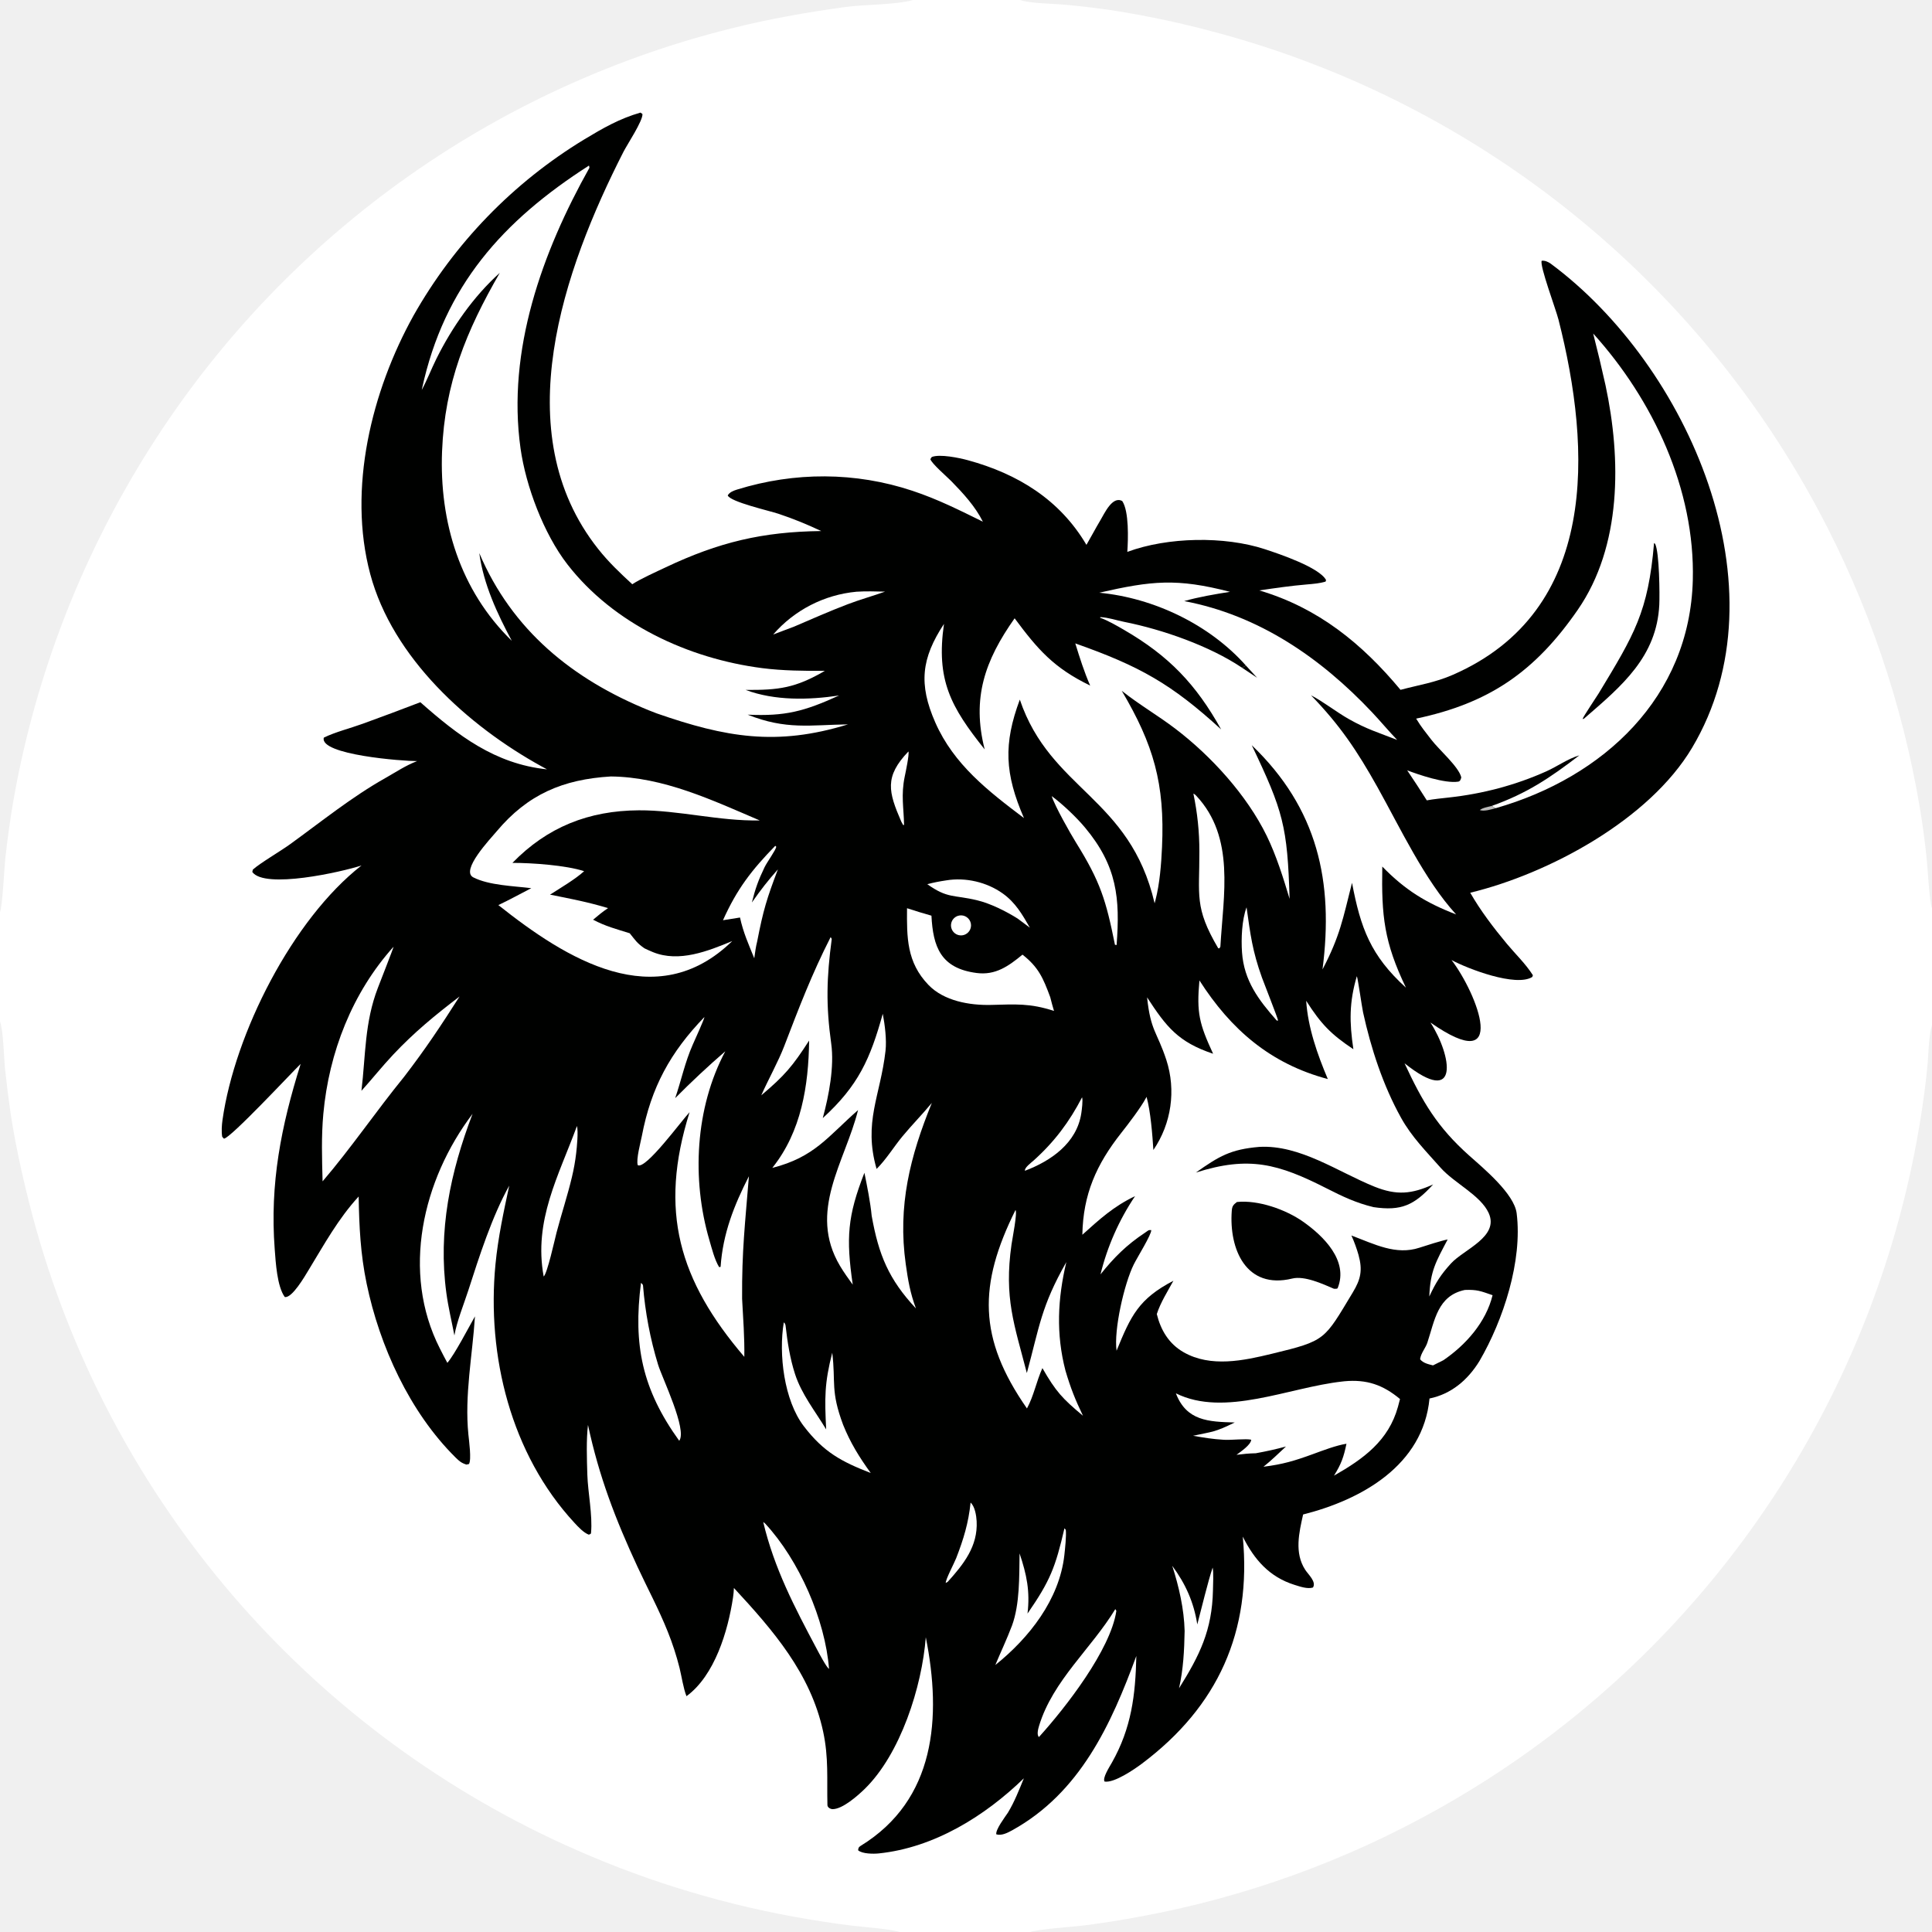
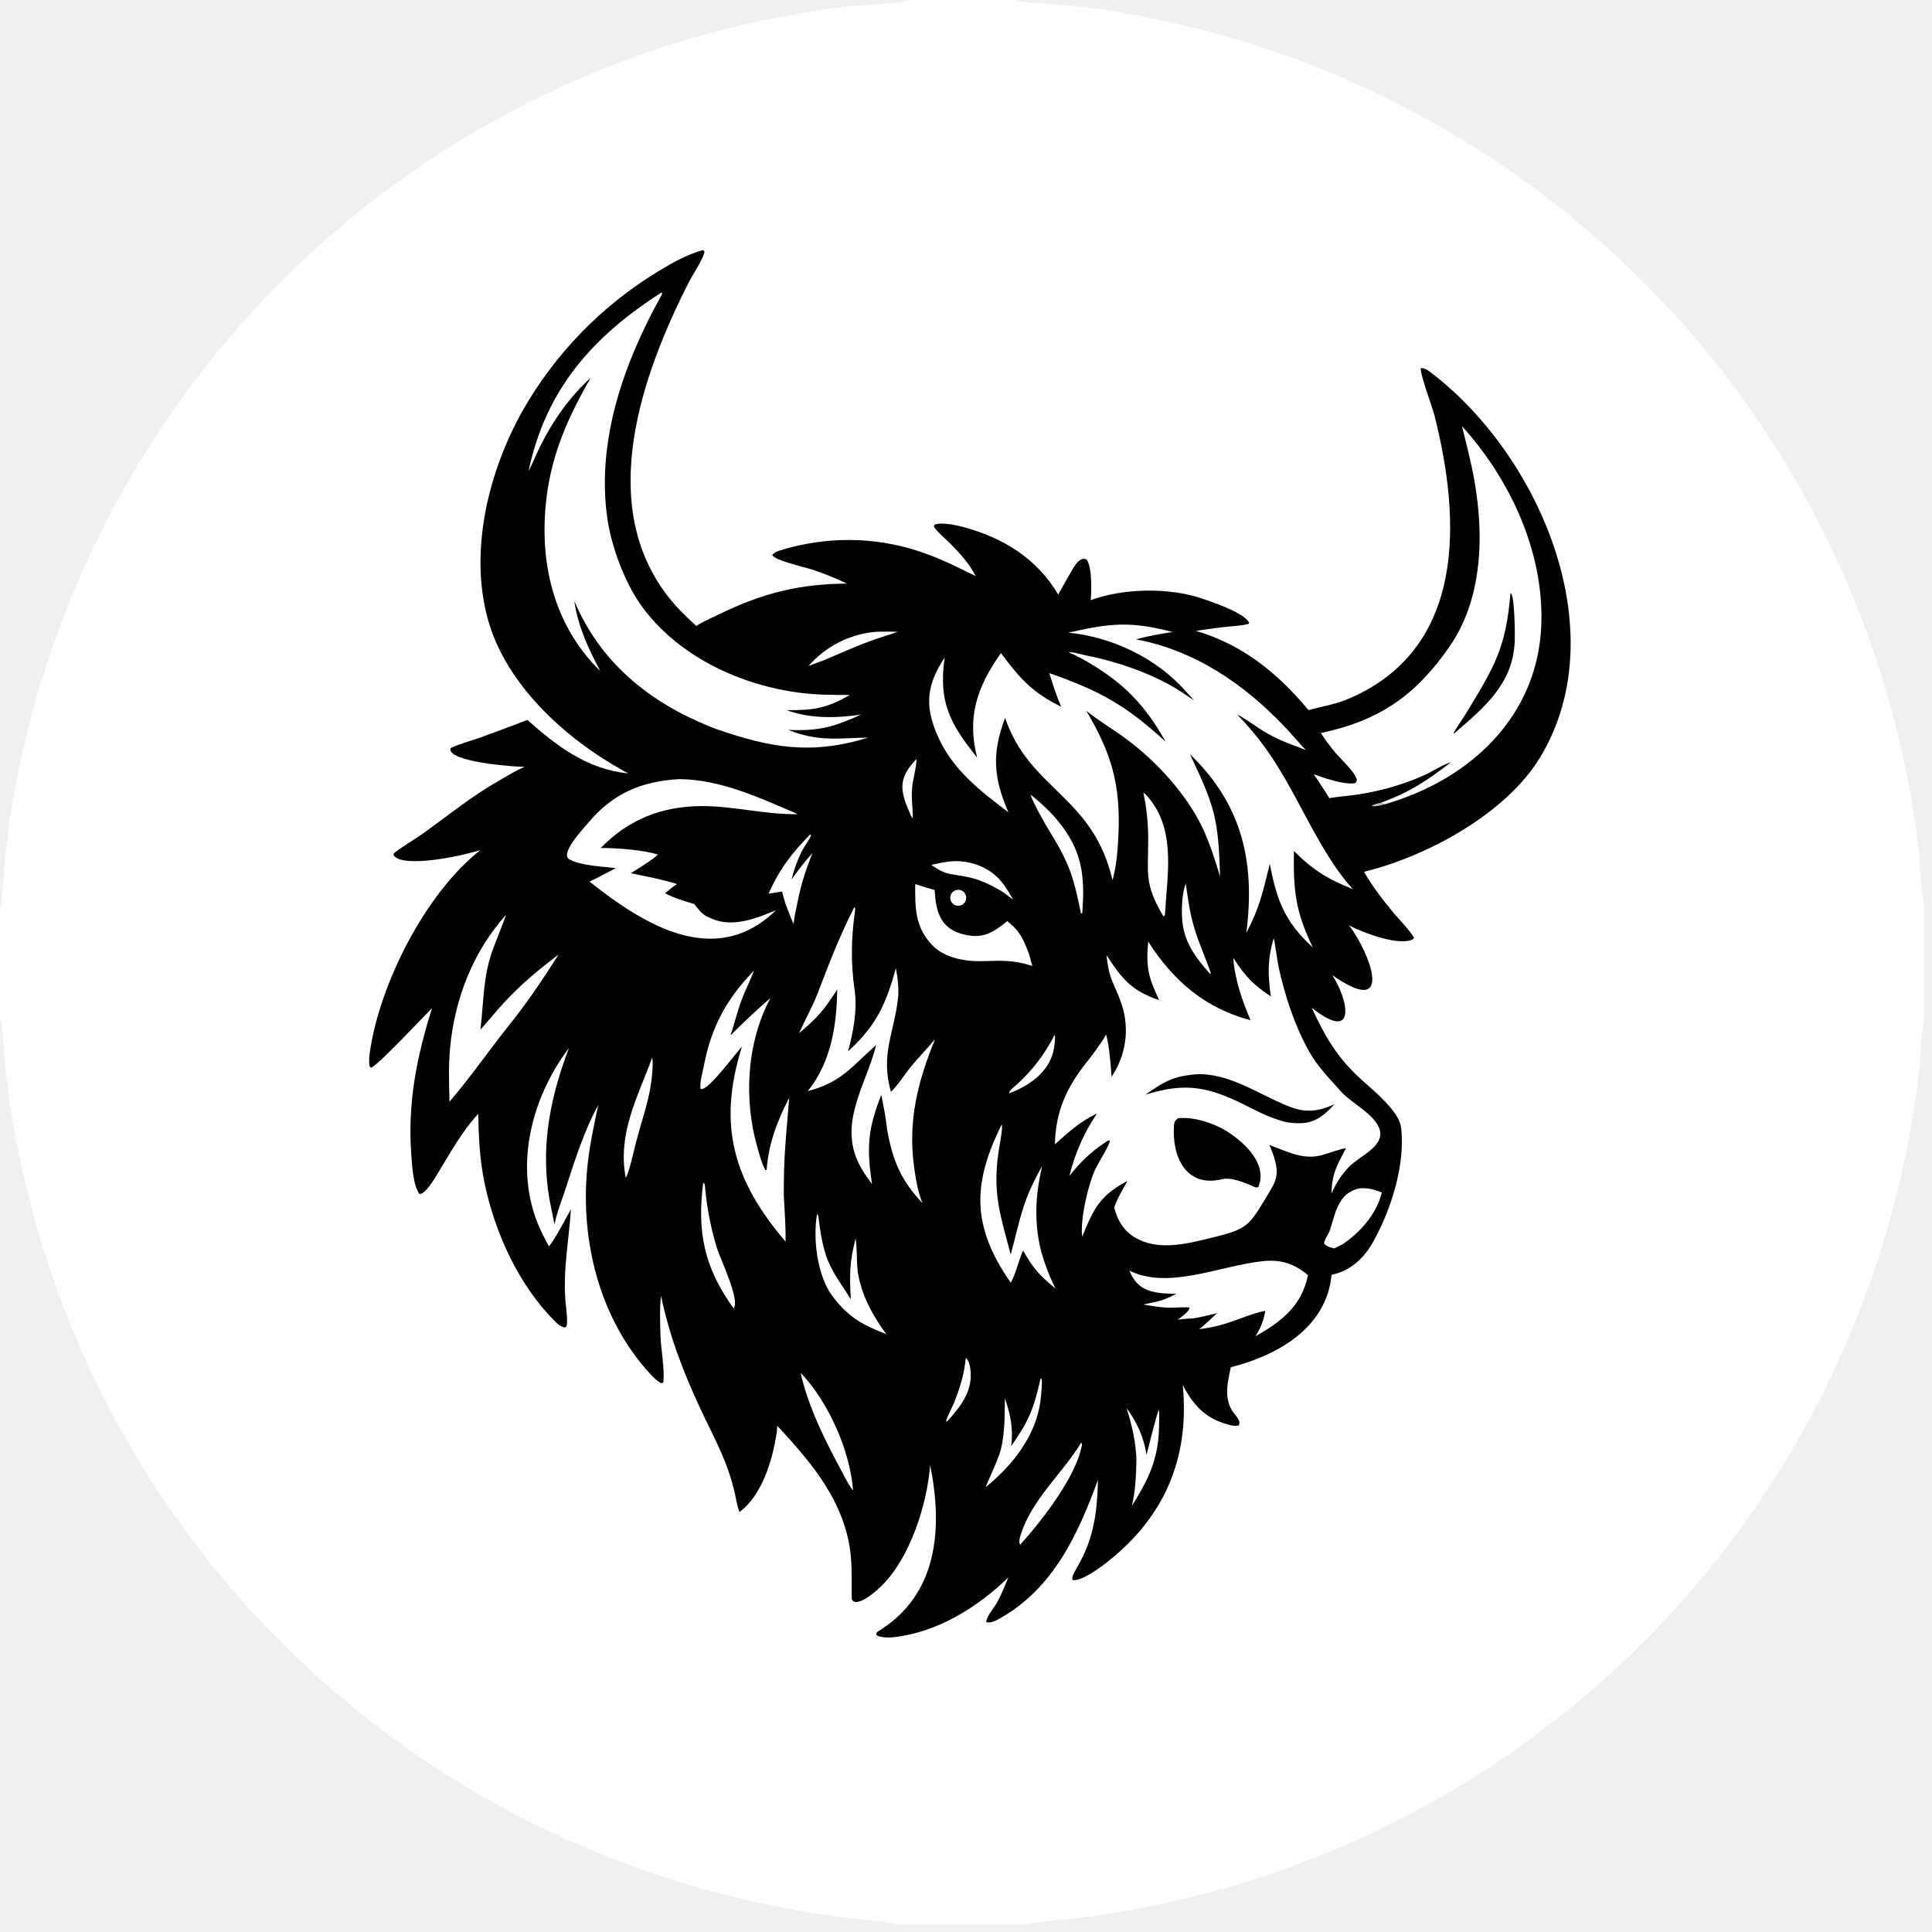
- <svg xmlns="http://www.w3.org/2000/svg" width="455" height="455" viewBox="0 0 455 455" fill="none">
-   <g clip-path="url(#clip0_16_130)">
-     <path d="M215.047 0H240.212C242.472 0.762 246.918 0.825 249.396 1.001C252.132 1.214 254.862 1.492 257.585 1.835C266.112 2.874 276.807 5.071 285.08 7.295C346.375 23.335 398.22 64.178 428.163 120.014C439.905 141.93 447.997 165.613 452.122 190.133C452.797 194.165 453.34 198.218 453.75 202.286C454.003 204.667 454.388 212.378 455 213.914V241.398C454.288 243.621 454.182 247.714 453.997 250.135C453.795 252.572 453.525 255.005 453.19 257.427C451.867 267.408 449.88 277.288 447.24 287.003C431.255 345.805 392.38 395.753 339.302 425.682C317.145 438.207 293.04 446.92 267.995 451.46C263.735 452.237 259.948 452.845 255.735 453.4C252.908 453.775 244.643 454.295 242.645 455H211.834C209.701 454.275 203.322 453.825 200.736 453.515C196.156 452.948 191.593 452.245 187.053 451.415C168.275 448 149.998 442.25 132.647 434.297C72.11 406.61 26.764 353.763 8.593 289.723C6.225 281.348 3.788 270.835 2.495 262.18C1.983 258.625 1.539 255.062 1.162 251.492C0.936 249.207 0.759 242.342 0 240.593V214.816C0.586 213.464 1.011 204.409 1.253 202.137C1.731 197.83 2.322 193.536 3.027 189.26C7.848 161.366 17.788 134.605 32.345 110.326C63.309 58.617 113.572 21.347 172.046 6.738C180.993 4.483 189.846 2.929 198.967 1.666C203.607 1.023 210.862 1.172 215.047 0Z" fill="white" />
-     <path d="M150.834 26.518L151.304 26.849C151.419 28.442 147.712 34.023 146.816 35.781C132.763 63.347 119.116 101.862 140.857 129.265C143.355 132.415 145.943 134.864 148.906 137.595C150.756 136.366 154.671 134.605 156.751 133.62C169.285 127.681 179.593 125.228 193.403 125.063C190.015 123.469 186.891 122.189 183.334 120.998C181.215 120.288 171.975 118.2 171.384 116.672C171.823 115.911 172.731 115.561 173.582 115.297C187.108 111.099 201.453 111.111 214.898 115.59C220.913 117.594 225.912 120.127 231.474 122.86C229.671 119.249 226.815 116.154 224.012 113.288C223.052 112.307 219.396 109.162 219.106 108.127L219.439 107.628C221.316 106.864 225.972 107.848 227.9 108.373C239.726 111.591 249.597 117.693 255.865 128.318C256.978 126.408 258.013 124.423 259.14 122.536C260.12 120.901 261.99 116.708 264.3 118.005C265.915 120.415 265.69 126.994 265.493 129.973C275.02 126.44 288.405 126.234 297.85 129.329C301.3 130.459 310.7 133.625 312.3 136.606L312.185 136.971C310.802 137.388 309.215 137.52 307.775 137.641C304.008 137.956 300.313 138.496 296.573 139.05C310.433 143.144 320.757 151.565 329.832 162.46C334.172 161.3 337.95 160.766 342.203 158.904C376.54 143.876 374.835 105.926 367.04 75.285C366.405 72.79 362.583 62.625 363.075 61.418C363.798 61.299 364.658 61.689 365.225 62.109C397.515 86.058 420.812 138.663 398.487 176.125C388.367 193.107 364.703 205.781 346.25 210.245C348.647 214.442 351.79 218.565 354.888 222.284C356.943 224.749 359.288 226.965 361.01 229.677L360.86 230.087C357.017 232.498 345.695 228.177 341.848 226.094C347.915 234.044 355.635 253.913 336.883 240.812C341.908 248.616 343.915 260.89 330.783 250.415C335.005 259.488 338.465 265.44 346.052 272.188C349.375 275.145 356.605 281.138 357.182 285.728C358.595 296.928 354.057 310.87 348.41 320.555C345.63 325.072 341.723 328.32 336.66 329.358C335.16 345.083 320.685 353.192 306.893 356.672C305.932 360.96 304.803 365.712 307.383 369.69C308.133 370.845 310.06 372.522 309.212 373.87C307.938 374.283 306.135 373.642 304.86 373.245C298.95 371.392 295.378 367.285 292.68 361.88C294.825 384.205 286.873 401.878 268.938 415.345C267.188 416.66 262.438 419.935 260.143 419.575C259.572 418.77 261.263 416.163 261.865 415.095C266.46 406.967 267.415 399.205 267.615 389.992C261.7 406.075 254.398 422.177 238.404 431.033C237.286 431.65 235.84 432.387 234.632 431.995C234.437 430.883 236.633 428 237.368 426.902C238.897 424.39 240.009 421.527 241.126 418.805C231.962 427.695 220.036 435.135 206.956 436.495C205.69 436.628 203.062 436.608 202.094 435.755C202.158 435.268 202.152 435.045 202.666 434.73C220.334 423.91 221.806 404.477 218.031 385.587C217.129 397.25 212.072 413.112 203.604 421.342C202.068 422.835 198.43 426.09 196.067 426.068C195.57 426.048 194.88 425.685 194.866 425.115C194.715 418.925 195.185 413.992 193.855 407.8C190.914 394.105 182.04 383.913 172.84 373.978C172.813 374.743 172.742 375.503 172.627 376.258C171.437 384.128 168.33 394.595 161.67 399.467C160.935 397.603 160.53 394.825 160.035 392.793C159.302 389.888 158.374 387.033 157.255 384.253C155.122 378.927 152.546 374.182 150.149 369.017C144.921 357.752 141.069 347.702 138.476 335.585C138.054 339.107 138.208 343.56 138.324 347.337C138.448 351.387 139.586 356.878 139.192 361.008C139.165 361.298 138.987 361.287 138.668 361.427C137.439 360.965 136.172 359.592 135.284 358.635C120.333 342.467 114.598 319.31 116.688 297.737C117.299 291.445 118.619 285.333 119.932 279.225C115.878 286.468 112.836 296 110.304 303.858C109.255 307.113 107.569 311.238 107.017 314.508C106.379 311.195 105.582 307.908 105.13 304.587C103.124 289.862 106.042 276.083 111.291 262.315C99.478 277.92 94.475 299.612 103.569 317.533C104.155 318.688 104.735 319.825 105.356 320.962C107.117 318.917 110.316 312.72 111.856 310.015C111.264 319.228 109.376 328.568 110.308 337.828C110.456 339.298 111.074 343.777 110.448 344.785L109.845 344.92C108.652 344.54 108.16 344.113 107.265 343.228C96.483 332.553 89.397 316.997 86.346 302.302C84.884 295.26 84.591 288.853 84.466 281.785C79.624 287.065 76.389 293.013 72.68 299.095C71.824 300.5 68.784 305.803 67.063 305.453C65.251 302.963 64.933 297.305 64.696 294.185C63.525 278.753 66.203 265.215 70.807 250.56C68.629 252.67 54.269 268.095 52.734 268.165L52.332 267.72C52.125 266.505 52.228 264.978 52.4 263.763C55.283 243.396 68.894 216.508 85.139 203.822C80.513 205.351 62.291 209.447 59.417 205.353L59.553 204.792C61.259 203.257 66.015 200.485 68.278 198.849C75.708 193.475 82.768 187.738 90.764 183.228C93.302 181.796 95.464 180.315 98.23 179.243C95.032 179.27 75.169 177.783 76.261 173.72C78.866 172.422 82.606 171.476 85.413 170.452C89.955 168.796 94.486 167.124 98.996 165.38C107.831 173.192 116.573 179.915 128.821 181.186L127.556 180.495C110.163 170.912 92.465 154.881 87.198 135.206C81.818 115.108 87.534 92.07 97.373 74.346C107.009 57.288 120.864 42.991 137.611 32.826C141.975 30.192 145.893 27.936 150.834 26.518Z" fill="#000100" />
-     <path d="M319.545 229.898C319.793 230.416 320.728 237.119 321.015 238.43C322.87 246.896 325.712 255.605 329.932 263.198C332.415 267.71 335.9 271.193 339.24 274.975C342.48 278.643 348.67 281.47 350.59 285.665C353.155 291.273 344.74 294.235 341.723 297.547C339.325 300.18 338.175 301.982 336.612 305.332C336.835 299.305 338.197 297.122 340.932 291.902C339.507 292.17 335.875 293.32 334.297 293.842C328.742 295.677 323.698 293.005 318.263 290.967C318.88 292.275 319.568 294.2 319.94 295.545C320.945 299.17 320.448 301.3 318.595 304.367C311.79 315.64 312.35 315.723 299.517 318.828C292.887 320.433 285.15 322.105 278.763 318.467C275.268 316.478 273.362 313.243 272.435 309.473C273.297 306.783 274.975 304.138 276.345 301.63C268.165 305.89 266.317 309.878 262.96 318.105C262.28 313.21 264.755 302.342 267.003 297.8C267.833 296.122 271.212 290.718 271.125 289.698C270.408 289.62 270.418 289.82 269.635 290.328C265.333 293.178 262.352 296.14 259.172 300.133C260.782 293.558 263.538 287.318 267.315 281.7C262.285 284.095 258.975 287.125 254.902 290.793C255.072 281.255 258.225 274.205 264.068 266.805C265.725 264.707 268.647 260.89 269.867 258.61L270.022 258.315C270.977 261.75 271.398 267.232 271.63 270.83C275.875 264.615 277.002 256.788 274.685 249.628C272.465 242.893 270.99 242.86 270.145 234.884C274.675 241.818 277.44 245.403 285.695 248.167C282.438 241.114 281.778 238.54 282.473 230.899C289.888 242.47 299.182 250.522 312.71 254.125C310.25 248.31 308.022 241.999 307.617 235.692C311.112 241.177 313.47 243.598 318.73 247.098C317.778 240.734 317.735 236.039 319.545 229.898Z" fill="white" />
-     <path d="M291.307 283.08C296.335 282.555 302.815 284.85 306.89 287.717C311.668 291.08 317.635 296.887 315.04 303.337C314.938 303.592 314.415 303.512 314.17 303.52C311.455 302.35 307.223 300.4 304.323 301.108C293.46 303.753 289.415 294.175 290.092 285.145C290.172 284.087 290.422 283.742 291.307 283.08Z" fill="#000100" />
-     <path d="M296.585 270.1C306.205 269.575 315.127 276.01 323.677 279.458C328.937 281.575 332.463 281.218 337.513 278.945C333.073 283.803 330.068 285.268 323.445 284.285C319.348 283.283 316.2 281.793 312.465 279.89C301.015 274.06 294.147 272.175 281.642 276.143C287.11 272.293 289.787 270.678 296.585 270.1Z" fill="#000100" />
-     <path d="M258.86 139.588C271.255 136.771 277.112 136.129 289.675 139.381C286.207 139.925 282.243 140.595 278.885 141.562C296.48 144.891 311.04 154.924 323.135 167.753C325.14 169.88 327.035 172.173 329.043 174.252C324.605 172.518 321.918 171.752 317.635 169.334C314.885 167.78 311.288 165.016 308.753 163.747C315.55 170.771 319.59 176.773 324.402 185.381C329.732 194.916 335.472 207.226 342.925 215.354C335.817 212.615 330.935 209.621 325.538 204.081C325.33 215.719 325.958 221.874 331.105 232.598C322.765 225.009 320.44 218.56 318.41 207.908C316.275 216.348 315.58 220.45 311.46 228.311C314.132 207.644 310.335 190.402 294.8 175.501C302.202 191.025 303.202 194.58 303.71 211.688C302.237 206.78 300.575 201.461 298.325 196.849C293.653 187.277 285.248 178.045 276.795 171.612C272.623 168.436 268.49 166.096 264.177 162.685C271.657 175.341 274.353 184.555 273.665 199.497C273.48 203.542 273.13 208.093 272.11 212.027C272.05 212.262 271.985 212.497 271.92 212.731C266.075 187.673 247.428 186.127 240.173 164.761C236.291 175.194 236.617 182.22 241.153 192.665C232.785 186.348 224.627 180.063 220.266 170.144C216.284 161.088 217.002 155.023 222.314 146.934C220.416 160.131 223.879 166.454 231.9 176.492C228.83 164.435 231.925 155.561 238.953 145.614C244.397 152.95 248.179 157.311 256.745 161.456C255.34 158.267 254.27 154.856 253.238 151.526C268.405 156.873 275.89 161.078 287.587 171.78C281.685 161.17 275.292 154.467 264.685 148.321C263.085 147.393 260.785 146.056 259.075 145.484L259.147 145.333C261.112 145.441 262.893 146.084 264.785 146.46C273.725 148.238 284.893 152.122 292.515 157.261L293.42 156.74C284.84 147.073 271.697 140.8 258.86 139.588Z" fill="white" />
-     <path d="M293.42 156.74L296.052 159.615L292.515 157.26L293.42 156.74Z" fill="#000100" />
-     <path d="M138.71 38.992C138.723 39.053 138.837 39.475 138.815 39.514C127.677 59.377 119.354 82.515 122.589 105.601C123.835 114.491 128.06 125.717 133.607 132.885C144.497 146.957 162.139 155.118 179.522 157.352C184.327 157.97 189.433 158.01 194.253 157.992C187.367 162.02 183.394 162.547 175.597 162.477C182.443 165.055 190.496 164.866 197.613 163.792C189.385 167.544 184.934 168.719 176.077 168.309C185.125 171.937 190.88 170.72 199.706 170.596C182.888 175.786 170.856 173.643 154.668 168.011C154.045 167.779 153.425 167.538 152.81 167.288C134.84 159.977 120.58 148.405 112.874 130.256C113.88 137.611 117.076 144.464 120.529 150.914C108.339 139.049 103.451 122.924 104.109 106.271C104.741 90.291 109.811 77.92 117.702 64.26C111.53 69.797 106.434 77.113 102.775 84.492C101.563 86.935 100.614 89.447 99.325 91.838L99.391 91.522C104.623 67.367 118.402 52.017 138.71 38.992Z" fill="white" />
-     <path d="M375.203 78.546C389.278 94.122 399.235 115.214 398.668 136.655C397.938 164.156 377.672 183.08 352.247 190.333L351.3 189.811C359.587 186.85 364.975 183.241 371.95 177.889C369.253 178.679 366.73 180.512 364.155 181.666C356.892 184.919 349.143 186.957 341.233 187.817C339.598 187.995 337.6 188.196 336.022 188.491C334.52 186.108 332.98 183.75 331.402 181.417C334.052 182.43 340.268 184.569 343.408 184.085C343.933 184.004 344.03 183.471 344.142 183.088C343.59 180.593 338.82 176.51 337.03 174.134C335.645 172.298 334.818 171.391 333.513 169.24C350.7 165.61 361.472 158.22 371.557 143.64C381.957 128.609 381.835 108.142 378.105 90.7C377.203 86.633 376.238 82.581 375.203 78.546Z" fill="white" />
-     <path d="M389.543 127.88L389.8 128.089C390.805 130.081 390.887 140.085 390.777 142.399C390.185 154.669 381.947 161.539 373.242 169.07C372.987 169.324 373.152 169.21 372.71 169.346C372.787 168.854 375.94 164.222 376.51 163.281C384.905 149.399 388.163 144.147 389.543 127.88Z" fill="#000100" />
-     <path d="M143.863 182.863C156.264 182.995 167.7 188.427 178.92 193.217C169.408 193.413 159.743 190.781 150.453 190.835C138.646 190.903 128.885 194.781 120.683 203.215C125.256 203.207 133.297 203.77 137.566 205.169C135.55 207.027 131.952 209.145 129.535 210.697C134.387 211.664 138.481 212.439 143.197 213.866C141.846 214.774 140.928 215.548 139.679 216.599C142.664 218.177 145.108 218.783 148.304 219.789C149.64 221.45 150.033 222.142 151.783 223.342C152.445 223.662 153.115 223.962 153.795 224.242C159.921 226.716 166.713 224.004 172.447 221.628C154.482 239.115 133.306 225.828 117.368 213.153C119.809 212.01 122.688 210.428 125.123 209.173C120.984 208.659 115.157 208.516 111.47 206.628C108.366 205.039 115.478 197.561 116.963 195.792C124.271 187.083 132.577 183.533 143.863 182.863Z" fill="white" />
-     <path d="M195.624 220.689L195.882 221.123C194.674 230.2 194.486 236.691 195.755 245.759C196.515 251.19 195.219 257.988 193.767 263.323C202.142 255.683 204.949 249.383 207.899 238.753C208.394 241.352 208.841 244.869 208.546 247.477C207.344 258.085 203.273 264.268 206.443 275.293C208.753 273 210.486 270.088 212.572 267.575C214.825 264.863 217.195 262.472 219.454 259.742C214.311 272.385 211.381 283.97 213.314 297.733C213.844 301.505 214.353 304.515 215.71 308.15C209.298 301.285 206.931 295.552 205.283 286.307C204.988 283.177 204.199 279.27 203.575 276.198C199.58 286.425 199.229 291.535 200.826 302.547C199.773 301.085 198.766 299.7 197.842 298.15C190.158 285.252 199.026 273.662 202.079 261.432C194.927 267.7 191.859 272.502 181.88 275.05C188.741 266.49 190.418 255.665 190.555 245.057C186.641 251.127 184.796 253.3 179.285 257.957C180.91 254.27 183.268 250.075 184.684 246.388C188.179 237.289 191.169 229.437 195.624 220.689Z" fill="white" />
-     <path d="M165.905 239.508C165.867 240.012 163.61 244.981 163.155 246.009C161.302 250.197 160.469 254.355 159.01 258.62C162.798 254.79 166.733 251.11 170.808 247.59C163.713 260.938 162.86 277.728 167.065 292.062C167.645 294.037 168.306 296.722 169.369 298.425L169.707 298.348C170.235 290.528 172.878 283.863 176.376 277.008C175.488 288.048 174.692 294.575 174.771 305.865C175.009 310.285 175.372 315.157 175.291 319.547C159.921 301.547 155.078 285.21 162.402 261.93C160.479 263.955 152.1 275.46 150.199 274.41C149.765 273.045 150.877 269.03 151.169 267.5C153.345 256.112 157.859 247.82 165.905 239.508Z" fill="white" />
-     <path d="M316.135 325.353C316.29 325.33 316.445 325.313 316.6 325.3C321.898 324.81 325.707 326.145 329.71 329.48C329.555 330.093 329.395 330.703 329.228 331.313C327.01 339.308 321.118 343.57 314.163 347.53C315.873 344.798 316.458 343.138 317.1 340.013C314.68 340.395 311.59 341.58 309.217 342.448C304.865 344.035 302.142 344.855 297.555 345.428C299.31 344.043 301.193 342.208 302.853 340.665C300.278 341.353 298.372 341.773 295.747 342.253C294.055 342.29 292.9 342.41 291.21 342.62C292.217 341.853 294.58 340.298 294.67 339.063C293.463 338.768 290.025 339.185 288.245 339.08C285.477 338.915 283.688 338.603 280.97 338.135C285.678 337.115 286 337.348 290.793 335.003C284.62 334.838 279.417 334.645 276.93 328.138C288.422 333.848 303.52 326.735 316.135 325.353Z" fill="white" />
-     <path d="M92.69 222.953C92.692 223.188 89.403 231.579 88.983 232.673C85.852 240.809 86.124 248.477 85.124 256.89C87.664 254.085 89.957 251.18 92.599 248.373C97.577 243.085 102.487 239.062 108.225 234.685C103.792 241.64 100.239 246.998 95.178 253.585C88.57 261.695 82.651 270.415 75.972 278.215C75.832 272.832 75.656 267.675 76.149 262.302C77.474 247.865 82.95 233.785 92.69 222.953Z" fill="white" />
-     <path d="M239.157 284.965C239.64 285.567 238.397 291.827 238.219 293.08C236.425 305.722 238.876 311.932 241.829 323.362C244.805 312.412 245.196 307.66 251.128 297.233C249.078 305.9 248.675 314.142 250.928 322.81C252.155 326.945 253.193 329.55 255.045 333.42C250.2 329.365 248.689 327.76 245.493 322.198C244.071 325.338 243.476 328.733 241.854 331.698C230.321 315.15 230.395 302.605 239.157 284.965Z" fill="white" />
-     <path d="M213.611 213.893C215.516 214.518 217.433 215.103 219.362 215.648C219.736 222.981 221.531 228.051 230.019 229.149C234.448 229.722 237.505 227.54 240.804 224.824C244.625 227.817 245.689 230.407 247.337 234.838C247.571 235.876 247.934 237.046 248.226 238.083C242.51 236.227 239.203 236.527 233.374 236.666C228.34 236.786 222.303 235.739 218.665 231.964C213.501 226.606 213.56 220.731 213.611 213.893Z" fill="white" />
-     <path d="M184.592 311.422C184.843 311.65 184.97 311.865 185.011 312.225C185.451 316.063 186.037 319.9 187.231 323.59C188.784 328.39 191.991 332.348 194.568 336.635C194.204 329.263 194.152 325.793 195.999 318.575C196.867 325.688 195.53 327.445 198.57 335.573C200.271 339.8 202.401 343.235 205.068 346.902C198.183 344.237 193.97 341.987 189.299 335.875C184.651 329.795 183.333 318.9 184.592 311.422Z" fill="white" />
-     <path d="M344.983 303.793C347.908 303.683 348.723 304.065 351.513 305.027C349.958 311.39 345.232 316.72 339.93 320.34L337.483 321.56C336.368 321.275 335.145 321.022 334.445 320.11C334.615 318.682 335.717 317.52 336.155 316.2C337.892 310.938 338.57 305.138 344.983 303.793Z" fill="white" />
-     <path d="M281.05 186.903C281.43 187.093 281.445 187.107 281.733 187.414C290.923 197.215 288.103 210.787 287.408 222.947L287.182 223.349L286.892 223.309C281.217 213.66 282.5 210.885 282.462 200.535C282.47 195.954 281.995 191.385 281.05 186.903Z" fill="white" />
-     <path d="M179.748 358.457C179.908 358.562 180.059 358.657 180.191 358.797C188.204 367.437 194.358 381.535 195.243 393.055C194.589 392.592 192.845 389.265 192.348 388.33C187.103 378.46 182.338 369.372 179.748 358.457Z" fill="white" />
-     <path d="M250.688 359.92L250.997 360.28C251.167 361.652 250.825 364.778 250.663 366.25C249.49 376.702 242.383 385.732 234.408 392.122C235.767 388.86 237.056 386.205 238.344 382.81C240.189 377.757 240.028 371.26 240.116 365.842C241.798 370.832 242.609 374.763 241.986 380.01C247.343 372.263 248.554 369.108 250.688 359.92Z" fill="white" />
-     <path d="M247.683 187.485C250.258 189.387 253.512 192.477 255.542 194.912C263.07 203.946 263.81 211.503 262.967 222.566L262.58 222.499C260.475 212.035 259.167 207.688 253.42 198.451C252.05 196.252 248.438 189.872 247.683 187.485Z" fill="white" />
-     <path d="M182.583 199.19L182.809 199.413C182.733 200.185 180.669 202.977 180.051 204.258C178.618 207.223 177.862 209.341 177.075 212.539C179.264 209.43 180.71 207.557 183.199 204.746C180.578 211.664 179.767 214.289 178.327 221.688C177.987 223.016 177.829 224.33 177.635 225.685C176.278 222.333 175.058 219.669 174.277 216.082C172.951 216.309 171.598 216.51 170.267 216.721C173.561 209.363 177.031 204.883 182.583 199.19Z" fill="white" />
-     <path d="M262.668 378.953L262.908 379.38C261.578 388.48 251.02 402.085 244.676 409.085C244.102 408.557 244.507 407.105 244.723 406.397C247.981 395.742 257.018 388.265 262.668 378.953Z" fill="white" />
-     <path d="M150.956 302.128C151.134 302.268 151.415 302.49 151.435 302.75C151.945 309.052 153.133 315.35 154.984 321.39C155.943 324.52 161.904 336.74 159.962 339.315C151.25 327.215 149.078 316.795 150.956 302.128Z" fill="white" />
-     <path d="M135.878 265.177C136.223 266.535 135.861 270.13 135.698 271.55C135.476 273.457 135.139 275.347 134.69 277.215C133.68 281.497 132.204 285.955 131.082 290.237C130.639 291.93 128.883 299.957 128.039 300.622C125.616 287.432 131.578 276.92 135.878 265.177Z" fill="white" />
-     <path d="M285.587 369.177C285.835 370.262 285.685 373.283 285.66 374.538C285.465 383.948 282.51 389.865 277.672 397.603C278.69 393.068 278.902 388.723 278.99 384.095C278.862 378.95 277.645 373.642 276.073 368.767C279.215 373 281.16 377.375 281.97 382.562C282.955 378.847 284.49 372.425 285.587 369.177Z" fill="white" />
-     <path d="M222.841 207.335C227.4 206.577 232.401 207.74 236.151 210.419C239.158 212.567 240.754 215.36 242.54 218.476L239.621 216.303C236.848 214.572 233.282 212.781 230.097 212.016C224.576 210.69 223.188 211.663 218.385 208.232C220.061 207.799 221.127 207.596 222.841 207.335Z" fill="white" />
-     <path d="M201.706 139.355C203.978 139.206 206.163 139.286 208.434 139.335C205.515 140.379 202.49 141.214 199.607 142.316C195.401 143.922 191.195 145.771 187.056 147.556L182.084 149.434C187.083 143.673 194.112 140.063 201.706 139.355Z" fill="white" />
-     <path d="M293.573 213.676C294.48 220.091 294.933 223.918 297.193 230.214C297.768 231.81 300.843 239.529 301.003 240.351L300.683 240.346C296.42 235.511 292.97 230.98 292.503 224.268C292.283 221.077 292.46 216.678 293.573 213.676Z" fill="white" />
-     <path d="M254.837 258.422C255.07 259.155 254.78 261.335 254.655 262.17C253.6 269.245 247.441 273.433 241.39 275.723C241.194 275.04 242.864 273.812 243.438 273.297C248.302 268.925 251.852 264.2 254.837 258.422Z" fill="white" />
-     <path d="M228.58 353.87C229.587 354.767 229.934 356.905 230.006 358.25C230.322 364.17 226.907 368.418 223.184 372.545L222.727 372.793C222.7 371.94 224.738 368.12 225.192 366.948C226.925 362.475 228.082 358.685 228.58 353.87Z" fill="white" />
-     <path d="M213.942 176.977C214.178 177.629 213.287 181.85 213.078 182.847C212.153 187.257 212.851 190.308 212.912 194.272L212.702 194.309L212.262 193.509C209.232 186.508 208.227 182.936 213.942 176.977Z" fill="white" />
-     <path d="M225.602 215.687C226.784 215.307 228.059 215.908 228.518 217.061C228.977 218.215 228.463 219.526 227.343 220.062C226.548 220.442 225.608 220.347 224.905 219.817C224.202 219.287 223.852 218.409 223.999 217.54C224.146 216.672 224.764 215.957 225.602 215.687Z" fill="white" />
-     <path d="M352.247 190.333C351.185 190.622 349.525 191.145 348.51 190.783C349.073 190.249 350.475 190.017 351.3 189.811L352.247 190.333Z" fill="#BCBCBB" />
-   </g>
-   <defs>
-     <clipPath id="clip0_16_130">
-       <rect width="455" height="455" fill="white" />
-     </clipPath>
-   </defs>
+ <svg xmlns="http://www.w3.org/2000/svg" width="103" height="103" viewBox="0 0 103 103" fill="none">
+   <path d="M48.49 0H54.165C54.674 0.172 55.677 0.186 56.236 0.226C56.853 0.274 57.468 0.336 58.082 0.414C60.005 0.648 62.417 1.144 64.282 1.645C78.103 5.262 89.793 14.471 96.545 27.062C99.193 32.004 101.018 37.344 101.948 42.873C102.1 43.782 102.222 44.696 102.315 45.613C102.372 46.15 102.459 47.889 102.597 48.235V54.432C102.436 54.933 102.412 55.856 102.371 56.402C102.325 56.952 102.264 57.5 102.189 58.047C101.89 60.297 101.442 62.525 100.847 64.715C97.243 77.975 88.477 89.237 76.508 95.986C71.512 98.81 66.077 100.775 60.429 101.798C59.469 101.974 58.615 102.111 57.665 102.236C57.027 102.32 55.164 102.438 54.713 102.597H47.766C47.285 102.433 45.846 102.332 45.264 102.262C44.231 102.134 43.202 101.975 42.178 101.788C37.944 101.018 33.823 99.722 29.91 97.928C16.26 91.685 6.035 79.769 1.938 65.329C1.404 63.44 0.854 61.07 0.563 59.118C0.447 58.317 0.347 57.513 0.262 56.708C0.211 56.193 0.171 54.645 0 54.251V48.438C0.132 48.133 0.228 46.092 0.283 45.579C0.39 44.608 0.524 43.64 0.683 42.676C1.77 36.386 4.011 30.352 7.293 24.877C14.275 13.217 25.609 4.814 38.794 1.519C40.812 1.011 42.808 0.66 44.865 0.376C45.911 0.231 47.547 0.264 48.49 0Z" fill="white" />
+   <path d="M37.468 13.333L37.553 13.393C37.574 13.68 36.905 14.687 36.744 15.004C34.209 19.977 31.747 26.924 35.669 31.868C36.119 32.436 36.586 32.878 37.121 33.37C37.454 33.149 38.161 32.831 38.536 32.653C40.797 31.582 42.656 31.14 45.147 31.11C44.536 30.822 43.973 30.591 43.331 30.376C42.949 30.248 41.282 29.872 41.175 29.596C41.255 29.459 41.418 29.396 41.572 29.348C44.012 28.591 46.6 28.593 49.025 29.401C50.11 29.762 51.012 30.219 52.015 30.712C51.69 30.061 51.175 29.503 50.669 28.986C50.496 28.809 49.836 28.241 49.784 28.055L49.844 27.965C50.183 27.827 51.023 28.004 51.37 28.099C53.504 28.68 55.284 29.78 56.415 31.697C56.616 31.352 56.802 30.994 57.006 30.654C57.182 30.359 57.52 29.603 57.937 29.837C58.228 30.271 58.187 31.458 58.152 31.996C59.87 31.358 62.285 31.321 63.989 31.879C64.611 32.083 66.307 32.654 66.595 33.192L66.575 33.258C66.325 33.333 66.039 33.357 65.779 33.379C65.099 33.435 64.433 33.533 63.758 33.633C66.258 34.371 68.121 35.89 69.758 37.856C70.541 37.647 71.222 37.55 71.989 37.214C78.183 34.503 77.876 27.658 76.47 22.13C76.355 21.68 75.666 19.847 75.755 19.629C75.885 19.607 76.04 19.678 76.142 19.754C81.967 24.074 86.17 33.563 82.143 40.321C80.317 43.384 76.048 45.67 72.719 46.476C73.152 47.233 73.719 47.977 74.278 48.647C74.648 49.092 75.071 49.492 75.382 49.981L75.355 50.055C74.662 50.49 72.619 49.71 71.925 49.335C73.02 50.769 74.412 54.353 71.03 51.99C71.936 53.398 72.298 55.612 69.929 53.722C70.691 55.359 71.315 56.432 72.684 57.65C73.283 58.183 74.587 59.264 74.692 60.092C74.946 62.112 74.128 64.627 73.109 66.375C72.608 67.189 71.903 67.775 70.99 67.963C70.719 70.799 68.108 72.262 65.62 72.89C65.447 73.663 65.243 74.52 65.708 75.238C65.844 75.446 66.191 75.749 66.038 75.992C65.808 76.067 65.483 75.951 65.253 75.879C64.187 75.545 63.543 74.804 63.056 73.829C63.443 77.856 62.008 81.044 58.773 83.474C58.457 83.711 57.601 84.302 57.187 84.237C57.084 84.092 57.389 83.621 57.497 83.429C58.326 81.963 58.498 80.562 58.535 78.9C57.468 81.802 56.15 84.706 53.265 86.304C53.063 86.415 52.803 86.548 52.585 86.477C52.55 86.276 52.946 85.757 53.078 85.559C53.354 85.105 53.555 84.589 53.756 84.098C52.103 85.701 49.952 87.044 47.592 87.289C47.364 87.313 46.89 87.309 46.715 87.156C46.727 87.067 46.726 87.027 46.818 86.971C50.005 85.019 50.271 81.513 49.59 78.106C49.427 80.21 48.515 83.071 46.988 84.556C46.711 84.825 46.054 85.412 45.628 85.408C45.538 85.404 45.414 85.339 45.411 85.236C45.384 84.12 45.469 83.23 45.229 82.113C44.698 79.642 43.098 77.804 41.438 76.011C41.433 76.149 41.42 76.287 41.4 76.423C41.185 77.842 40.624 79.731 39.423 80.61C39.291 80.273 39.217 79.772 39.128 79.406C38.996 78.882 38.828 78.366 38.627 77.865C38.242 76.904 37.777 76.048 37.345 75.117C36.402 73.085 35.707 71.272 35.239 69.086C35.163 69.721 35.191 70.524 35.212 71.206C35.234 71.936 35.439 72.927 35.368 73.672C35.363 73.724 35.331 73.722 35.274 73.748C35.052 73.664 34.824 73.416 34.663 73.244C31.966 70.327 30.932 66.15 31.309 62.258C31.419 61.123 31.657 60.021 31.894 58.919C31.163 60.225 30.614 61.945 30.157 63.362C29.968 63.95 29.664 64.694 29.564 65.284C29.449 64.686 29.305 64.093 29.224 63.494C28.862 60.838 29.388 58.352 30.335 55.869C28.204 58.684 27.302 62.597 28.942 65.829C29.048 66.038 29.153 66.243 29.265 66.448C29.582 66.079 30.159 64.961 30.437 64.473C30.33 66.135 29.99 67.82 30.158 69.49C30.185 69.755 30.296 70.564 30.183 70.745L30.074 70.77C29.859 70.701 29.77 70.624 29.609 70.465C27.664 68.539 26.386 65.733 25.835 63.082C25.572 61.812 25.519 60.656 25.496 59.381C24.623 60.333 24.039 61.406 23.37 62.503C23.216 62.757 22.668 63.713 22.357 63.65C22.03 63.201 21.973 62.181 21.93 61.618C21.719 58.834 22.202 56.392 23.032 53.748C22.64 54.129 20.049 56.911 19.772 56.924L19.7 56.844C19.662 56.624 19.681 56.349 19.712 56.13C20.232 52.456 22.687 47.606 25.618 45.317C24.783 45.593 21.496 46.332 20.978 45.593L21.002 45.492C21.31 45.215 22.168 44.715 22.576 44.42C23.916 43.451 25.19 42.416 26.632 41.602C27.09 41.344 27.48 41.077 27.979 40.883C27.402 40.888 23.819 40.62 24.016 39.887C24.486 39.653 25.161 39.482 25.667 39.298C26.486 38.999 27.304 38.697 28.117 38.383C29.711 39.792 31.288 41.005 33.498 41.234L33.269 41.109C30.132 39.38 26.939 36.489 25.989 32.94C25.019 29.314 26.05 25.158 27.825 21.961C29.563 18.884 32.062 16.305 35.083 14.471C35.87 13.996 36.577 13.589 37.468 13.333Z" fill="#000100" />
+   <path d="M67.902 50.021C67.947 50.114 68.115 51.324 68.167 51.56C68.502 53.087 69.015 54.658 69.776 56.028C70.224 56.842 70.853 57.47 71.455 58.152C72.039 58.814 73.156 59.324 73.502 60.081C73.965 61.092 72.447 61.627 71.903 62.224C71.47 62.699 71.263 63.024 70.981 63.629C71.021 62.541 71.267 62.148 71.76 61.206C71.503 61.254 70.848 61.462 70.563 61.556C69.561 61.887 68.651 61.405 67.671 61.037C67.782 61.273 67.906 61.62 67.973 61.863C68.155 62.517 68.065 62.901 67.731 63.455C66.503 65.488 66.604 65.503 64.289 66.063C63.093 66.353 61.698 66.654 60.545 65.998C59.915 65.639 59.571 65.055 59.404 64.375C59.56 63.89 59.862 63.413 60.109 62.961C58.634 63.729 58.3 64.448 57.695 65.933C57.572 65.05 58.019 63.089 58.424 62.27C58.574 61.967 59.184 60.992 59.168 60.808C59.038 60.794 59.04 60.83 58.899 60.922C58.123 61.436 57.585 61.97 57.012 62.691C57.302 61.505 57.799 60.379 58.48 59.366C57.573 59.798 56.976 60.344 56.241 61.006C56.272 59.285 56.841 58.014 57.895 56.679C58.194 56.3 58.721 55.612 58.941 55.2L58.969 55.147C59.141 55.767 59.217 56.756 59.259 57.405C60.025 56.284 60.228 54.872 59.81 53.58C59.409 52.365 59.143 52.359 58.991 50.92C59.808 52.171 60.307 52.818 61.796 53.317C61.208 52.044 61.089 51.58 61.215 50.202C62.552 52.289 64.229 53.742 66.669 54.391C66.225 53.342 65.824 52.204 65.751 51.066C66.381 52.056 66.806 52.492 67.755 53.124C67.583 51.976 67.576 51.129 67.902 50.021Z" fill="white" />
+   <path d="M62.808 59.614C63.715 59.52 64.884 59.934 65.619 60.451C66.481 61.058 67.558 62.105 67.09 63.269C67.071 63.315 66.977 63.3 66.933 63.302C66.443 63.09 65.679 62.739 65.156 62.866C63.197 63.343 62.467 61.616 62.589 59.987C62.604 59.796 62.649 59.734 62.808 59.614Z" fill="#000100" />
+   <path d="M63.76 57.273C65.496 57.178 67.105 58.339 68.648 58.961C69.597 59.343 70.232 59.279 71.143 58.869C70.342 59.745 69.8 60.009 68.606 59.832C67.867 59.651 67.299 59.382 66.625 59.039C64.559 57.987 63.321 57.647 61.065 58.363C62.051 57.669 62.534 57.377 63.76 57.273Z" fill="#000100" />
+   <path d="M56.955 33.73C59.191 33.222 60.248 33.106 62.514 33.693C61.888 33.791 61.173 33.912 60.568 34.086C63.742 34.687 66.368 36.496 68.55 38.811C68.911 39.194 69.253 39.608 69.615 39.983C68.815 39.67 68.33 39.532 67.558 39.096C67.061 38.815 66.413 38.317 65.955 38.088C67.181 39.355 67.91 40.438 68.778 41.99C69.74 43.711 70.775 45.931 72.12 47.397C70.838 46.903 69.957 46.363 68.983 45.364C68.946 47.463 69.059 48.574 69.987 50.508C68.483 49.139 68.064 47.976 67.697 46.054C67.312 47.577 67.187 48.317 66.444 49.735C66.926 46.007 66.241 42.896 63.438 40.208C64.774 43.009 64.954 43.65 65.046 46.736C64.78 45.851 64.48 44.891 64.074 44.059C63.231 42.333 61.715 40.667 60.191 39.507C59.438 38.934 58.692 38.512 57.914 37.896C59.264 40.179 59.75 41.842 59.626 44.537C59.593 45.267 59.529 46.087 59.345 46.797C59.334 46.84 59.323 46.882 59.311 46.924C58.257 42.404 54.893 42.125 53.584 38.271C52.884 40.153 52.943 41.42 53.761 43.304C52.252 42.165 50.78 41.031 49.993 39.242C49.275 37.608 49.404 36.514 50.363 35.055C50.02 37.436 50.645 38.576 52.092 40.387C51.538 38.212 52.096 36.611 53.364 34.817C54.346 36.14 55.028 36.927 56.574 37.675C56.32 37.099 56.127 36.484 55.941 35.883C58.677 36.848 60.027 37.606 62.137 39.537C61.073 37.623 59.919 36.414 58.006 35.305C57.717 35.138 57.302 34.897 56.994 34.793L57.007 34.766C57.361 34.786 57.683 34.902 58.024 34.97C59.637 35.29 61.651 35.991 63.026 36.918L63.19 36.824C61.642 35.08 59.271 33.949 56.955 33.73Z" fill="white" />
+   <path d="M63.189 36.824L63.664 37.343L63.026 36.918L63.189 36.824Z" fill="#000100" />
+   <path d="M35.281 15.583C35.283 15.595 35.304 15.671 35.3 15.678C33.291 19.261 31.79 23.434 32.373 27.599C32.598 29.203 33.36 31.228 34.361 32.521C36.325 35.059 39.508 36.531 42.643 36.934C43.51 37.046 44.431 37.053 45.301 37.05C44.058 37.776 43.342 37.871 41.935 37.859C43.17 38.324 44.623 38.29 45.907 38.096C44.422 38.773 43.62 38.985 42.022 38.911C43.654 39.565 44.692 39.346 46.284 39.323C43.251 40.26 41.08 39.873 38.16 38.857C38.047 38.815 37.936 38.772 37.825 38.727C34.583 37.408 32.011 35.32 30.621 32.047C30.802 33.373 31.379 34.61 32.002 35.773C29.803 33.633 28.921 30.724 29.04 27.72C29.154 24.837 30.068 22.606 31.492 20.142C30.378 21.14 29.459 22.46 28.799 23.791C28.58 24.232 28.409 24.685 28.177 25.116L28.189 25.059C29.132 20.702 31.618 17.933 35.281 15.583Z" fill="white" />
+   <path d="M77.942 22.719C80.481 25.528 82.277 29.333 82.175 33.201C82.043 38.162 78.388 41.576 73.801 42.884L73.63 42.79C75.125 42.256 76.097 41.605 77.355 40.639C76.869 40.782 76.414 41.112 75.949 41.32C74.639 41.907 73.241 42.275 71.814 42.43C71.519 42.462 71.159 42.498 70.874 42.552C70.603 42.122 70.326 41.696 70.041 41.276C70.519 41.458 71.64 41.844 72.207 41.757C72.301 41.742 72.319 41.646 72.339 41.577C72.24 41.127 71.379 40.39 71.056 39.962C70.806 39.63 70.657 39.467 70.422 39.079C73.522 38.424 75.465 37.091 77.285 34.461C79.161 31.75 79.138 28.057 78.466 24.911C78.303 24.177 78.129 23.447 77.942 22.719Z" fill="white" />
+   <path d="M80.529 31.618L80.576 31.656C80.757 32.015 80.772 33.82 80.752 34.237C80.645 36.45 79.159 37.69 77.589 39.048C77.543 39.094 77.573 39.074 77.493 39.098C77.507 39.009 78.075 38.174 78.178 38.004C79.692 35.5 80.28 34.552 80.529 31.618Z" fill="#000100" />
+   <path d="M36.211 41.536C38.448 41.56 40.511 42.54 42.535 43.404C40.819 43.439 39.075 42.965 37.4 42.974C35.27 42.987 33.509 43.686 32.029 45.208C32.854 45.206 34.305 45.308 35.075 45.56C34.711 45.895 34.062 46.277 33.626 46.557C34.502 46.732 35.24 46.871 36.091 47.129C35.847 47.293 35.681 47.432 35.456 47.622C35.995 47.907 36.435 48.016 37.012 48.197C37.253 48.497 37.324 48.622 37.64 48.839C37.759 48.896 37.88 48.95 38.002 49.001C39.108 49.447 40.333 48.958 41.367 48.529C38.127 51.684 34.307 49.287 31.431 47C31.872 46.794 32.391 46.509 32.83 46.282C32.084 46.19 31.033 46.164 30.367 45.823C29.808 45.537 31.091 44.188 31.358 43.869C32.677 42.297 34.175 41.657 36.211 41.536Z" fill="white" />
+   <path d="M45.548 48.36L45.595 48.438C45.377 50.075 45.343 51.246 45.572 52.882C45.709 53.862 45.475 55.088 45.213 56.05C46.724 54.672 47.23 53.536 47.763 51.618C47.852 52.087 47.932 52.722 47.879 53.192C47.662 55.106 46.928 56.221 47.5 58.21C47.916 57.796 48.229 57.271 48.605 56.818C49.012 56.328 49.439 55.897 49.847 55.405C48.919 57.685 48.391 59.775 48.739 62.258C48.835 62.938 48.927 63.481 49.172 64.137C48.015 62.898 47.588 61.864 47.291 60.197C47.237 59.632 47.095 58.927 46.983 58.373C46.262 60.218 46.199 61.14 46.487 63.126C46.297 62.862 46.115 62.612 45.948 62.333C44.562 60.006 46.162 57.916 46.713 55.709C45.422 56.84 44.869 57.706 43.069 58.166C44.307 56.622 44.609 54.669 44.634 52.755C43.928 53.851 43.595 54.242 42.601 55.083C42.894 54.417 43.319 53.661 43.575 52.996C44.205 51.354 44.745 49.938 45.548 48.36Z" fill="white" />
+   <path d="M40.187 51.755C40.18 51.846 39.773 52.742 39.691 52.927C39.357 53.683 39.206 54.433 38.943 55.202C39.627 54.511 40.337 53.847 41.072 53.212C39.792 55.62 39.638 58.649 40.396 61.235C40.501 61.591 40.62 62.075 40.812 62.383L40.873 62.369C40.968 60.958 41.445 59.756 42.076 58.519C41.916 60.511 41.772 61.688 41.786 63.725C41.829 64.522 41.895 65.401 41.88 66.193C39.108 62.946 38.234 59.999 39.555 55.799C39.208 56.164 37.697 58.24 37.354 58.05C37.276 57.804 37.476 57.08 37.529 56.804C37.921 54.75 38.736 53.254 40.187 51.755Z" fill="white" />
+   <path d="M67.287 67.24C67.315 67.236 67.343 67.233 67.371 67.231C68.326 67.142 69.014 67.383 69.736 67.985C69.708 68.095 69.679 68.205 69.649 68.315C69.249 69.757 68.186 70.526 66.931 71.241C67.24 70.748 67.345 70.448 67.461 69.885C67.024 69.954 66.467 70.167 66.039 70.324C65.254 70.61 64.763 70.758 63.935 70.861C64.252 70.612 64.591 70.281 64.891 70.002C64.426 70.126 64.083 70.202 63.609 70.289C63.304 70.295 63.096 70.317 62.791 70.355C62.972 70.216 63.399 69.936 63.415 69.713C63.197 69.66 62.577 69.735 62.256 69.716C61.757 69.687 61.434 69.63 60.944 69.546C61.793 69.362 61.851 69.404 62.715 68.981C61.602 68.951 60.663 68.916 60.215 67.742C62.288 68.772 65.011 67.489 67.287 67.24Z" fill="white" />
+   <path d="M26.98 48.768C26.98 48.81 26.387 50.324 26.311 50.522C25.746 51.989 25.795 53.372 25.615 54.89C26.073 54.384 26.487 53.86 26.963 53.354C27.861 52.4 28.747 51.674 29.782 50.885C28.983 52.139 28.342 53.106 27.429 54.294C26.237 55.757 25.169 57.33 23.964 58.737C23.939 57.766 23.907 56.836 23.996 55.866C24.235 53.262 25.223 50.722 26.98 48.768Z" fill="white" />
+   <path d="M53.401 59.955C53.488 60.063 53.264 61.193 53.232 61.418C52.908 63.699 53.35 64.819 53.883 66.881C54.42 64.906 54.49 64.049 55.56 62.167C55.191 63.731 55.118 65.218 55.524 66.781C55.746 67.527 55.933 67.997 56.267 68.695C55.393 67.964 55.12 67.674 54.544 66.671C54.288 67.237 54.18 67.85 53.887 68.385C51.807 65.4 51.821 63.137 53.401 59.955Z" fill="white" />
+   <path d="M48.793 47.134C49.136 47.247 49.482 47.352 49.83 47.45C49.898 48.773 50.221 49.688 51.752 49.886C52.551 49.989 53.103 49.596 53.698 49.106C54.387 49.646 54.579 50.113 54.877 50.912C54.919 51.099 54.984 51.31 55.037 51.498C54.006 51.163 53.409 51.217 52.358 51.242C51.45 51.264 50.361 51.075 49.705 50.394C48.773 49.427 48.784 48.367 48.793 47.134Z" fill="white" />
+   <path d="M43.558 64.727C43.603 64.768 43.626 64.807 43.633 64.872C43.713 65.564 43.819 66.256 44.034 66.922C44.314 67.788 44.893 68.502 45.358 69.275C45.292 67.945 45.282 67.319 45.616 66.017C45.772 67.3 45.531 67.618 46.079 69.084C46.386 69.846 46.77 70.466 47.252 71.127C46.01 70.647 45.249 70.241 44.407 69.138C43.569 68.041 43.331 66.076 43.558 64.727Z" fill="white" />
+   <path d="M72.491 63.351C73.019 63.331 73.165 63.4 73.669 63.574C73.388 64.721 72.536 65.683 71.579 66.336L71.138 66.556C70.937 66.504 70.716 66.459 70.59 66.294C70.621 66.037 70.82 65.827 70.898 65.589C71.212 64.64 71.334 63.593 72.491 63.351Z" fill="white" />
+   <path d="M60.958 42.265C61.027 42.3 61.029 42.302 61.081 42.357C62.739 44.125 62.23 46.574 62.105 48.767L62.064 48.84L62.012 48.832C60.988 47.092 61.22 46.591 61.213 44.724C61.214 43.898 61.129 43.074 60.958 42.265Z" fill="white" />
+   <path d="M42.684 73.212C42.713 73.231 42.74 73.248 42.764 73.273C44.21 74.832 45.32 77.375 45.48 79.453C45.361 79.369 45.047 78.769 44.957 78.6C44.011 76.82 43.151 75.181 42.684 73.212Z" fill="white" />
+   <path d="M55.481 73.476L55.537 73.541C55.568 73.788 55.506 74.352 55.477 74.618C55.265 76.503 53.983 78.132 52.544 79.285C52.79 78.696 53.022 78.217 53.254 77.605C53.587 76.693 53.558 75.521 53.574 74.544C53.877 75.444 54.024 76.153 53.911 77.1C54.878 75.702 55.096 75.133 55.481 73.476Z" fill="white" />
+   <path d="M54.939 42.37C55.403 42.713 55.991 43.271 56.357 43.71C57.715 45.34 57.848 46.703 57.696 48.699L57.626 48.686C57.247 46.799 57.011 46.015 55.974 44.348C55.727 43.952 55.075 42.801 54.939 42.37Z" fill="white" />
+   <path d="M43.196 44.482L43.236 44.522C43.223 44.661 42.85 45.165 42.739 45.396C42.48 45.931 42.344 46.313 42.202 46.889C42.597 46.329 42.858 45.991 43.307 45.484C42.834 46.732 42.688 47.205 42.428 48.54C42.367 48.779 42.338 49.017 42.303 49.261C42.058 48.656 41.838 48.176 41.697 47.529C41.458 47.57 41.214 47.606 40.974 47.644C41.568 46.317 42.194 45.509 43.196 44.482Z" fill="white" />
+   <path d="M57.642 76.909L57.685 76.986C57.446 78.628 55.541 81.082 54.397 82.344C54.293 82.249 54.366 81.987 54.405 81.86C54.993 79.938 56.623 78.589 57.642 76.909Z" fill="white" />
+   <path d="M37.49 63.05C37.523 63.076 37.573 63.116 37.577 63.163C37.669 64.3 37.883 65.436 38.217 66.525C38.39 67.09 39.465 69.294 39.115 69.759C37.544 67.576 37.152 65.696 37.49 63.05Z" fill="white" />
+   <path d="M34.77 56.385C34.833 56.63 34.767 57.278 34.738 57.535C34.698 57.879 34.637 58.22 34.556 58.556C34.374 59.329 34.108 60.133 33.905 60.906C33.825 61.211 33.509 62.659 33.356 62.779C32.919 60.4 33.995 58.503 34.77 56.385Z" fill="white" />
+   <path d="M61.776 75.146C61.821 75.341 61.794 75.886 61.789 76.112C61.754 77.81 61.221 78.877 60.349 80.273C60.532 79.455 60.571 78.671 60.586 77.837C60.563 76.908 60.344 75.951 60.06 75.072C60.627 75.835 60.978 76.624 61.124 77.56C61.302 76.89 61.578 75.731 61.776 75.146Z" fill="white" />
+   <path d="M50.458 45.951C51.28 45.814 52.182 46.024 52.859 46.507C53.401 46.895 53.689 47.398 54.011 47.961L53.485 47.569C52.984 47.256 52.341 46.933 51.767 46.795C50.771 46.556 50.52 46.732 49.654 46.113C49.956 46.035 50.149 45.998 50.458 45.951Z" fill="white" />
+   <path d="M46.645 33.688C47.055 33.661 47.449 33.675 47.859 33.684C47.332 33.873 46.786 34.023 46.267 34.222C45.508 34.512 44.749 34.845 44.002 35.167L43.105 35.506C44.007 34.467 45.275 33.816 46.645 33.688Z" fill="white" />
+   <path d="M63.217 47.095C63.381 48.252 63.462 48.942 63.87 50.078C63.974 50.366 64.528 51.758 64.557 51.907L64.499 51.906C63.731 51.033 63.108 50.216 63.024 49.005C62.984 48.43 63.016 47.636 63.217 47.095Z" fill="white" />
+   <path d="M56.23 55.166C56.271 55.299 56.219 55.692 56.197 55.843C56.006 57.119 54.895 57.874 53.804 58.287C53.768 58.164 54.069 57.943 54.173 57.85C55.05 57.061 55.691 56.209 56.23 55.166Z" fill="white" />
+   <path d="M51.493 72.384C51.675 72.546 51.737 72.932 51.75 73.174C51.807 74.242 51.191 75.008 50.52 75.753L50.437 75.798C50.432 75.644 50.8 74.955 50.882 74.743C51.194 73.936 51.403 73.253 51.493 72.384Z" fill="white" />
+   <path d="M48.852 40.474C48.895 40.592 48.734 41.354 48.697 41.533C48.53 42.329 48.656 42.879 48.666 43.594L48.629 43.601L48.549 43.457C48.003 42.194 47.822 41.55 48.852 40.474Z" fill="white" />
+   <path d="M50.956 47.458C51.169 47.389 51.399 47.497 51.482 47.705C51.564 47.913 51.472 48.15 51.27 48.247C51.126 48.315 50.957 48.298 50.83 48.203C50.703 48.107 50.64 47.949 50.666 47.792C50.693 47.635 50.804 47.506 50.956 47.458Z" fill="white" />
+   <path d="M73.802 42.884C73.61 42.936 73.31 43.03 73.127 42.965C73.229 42.869 73.482 42.827 73.631 42.79L73.802 42.884Z" fill="#BCBCBB" />
</svg>
